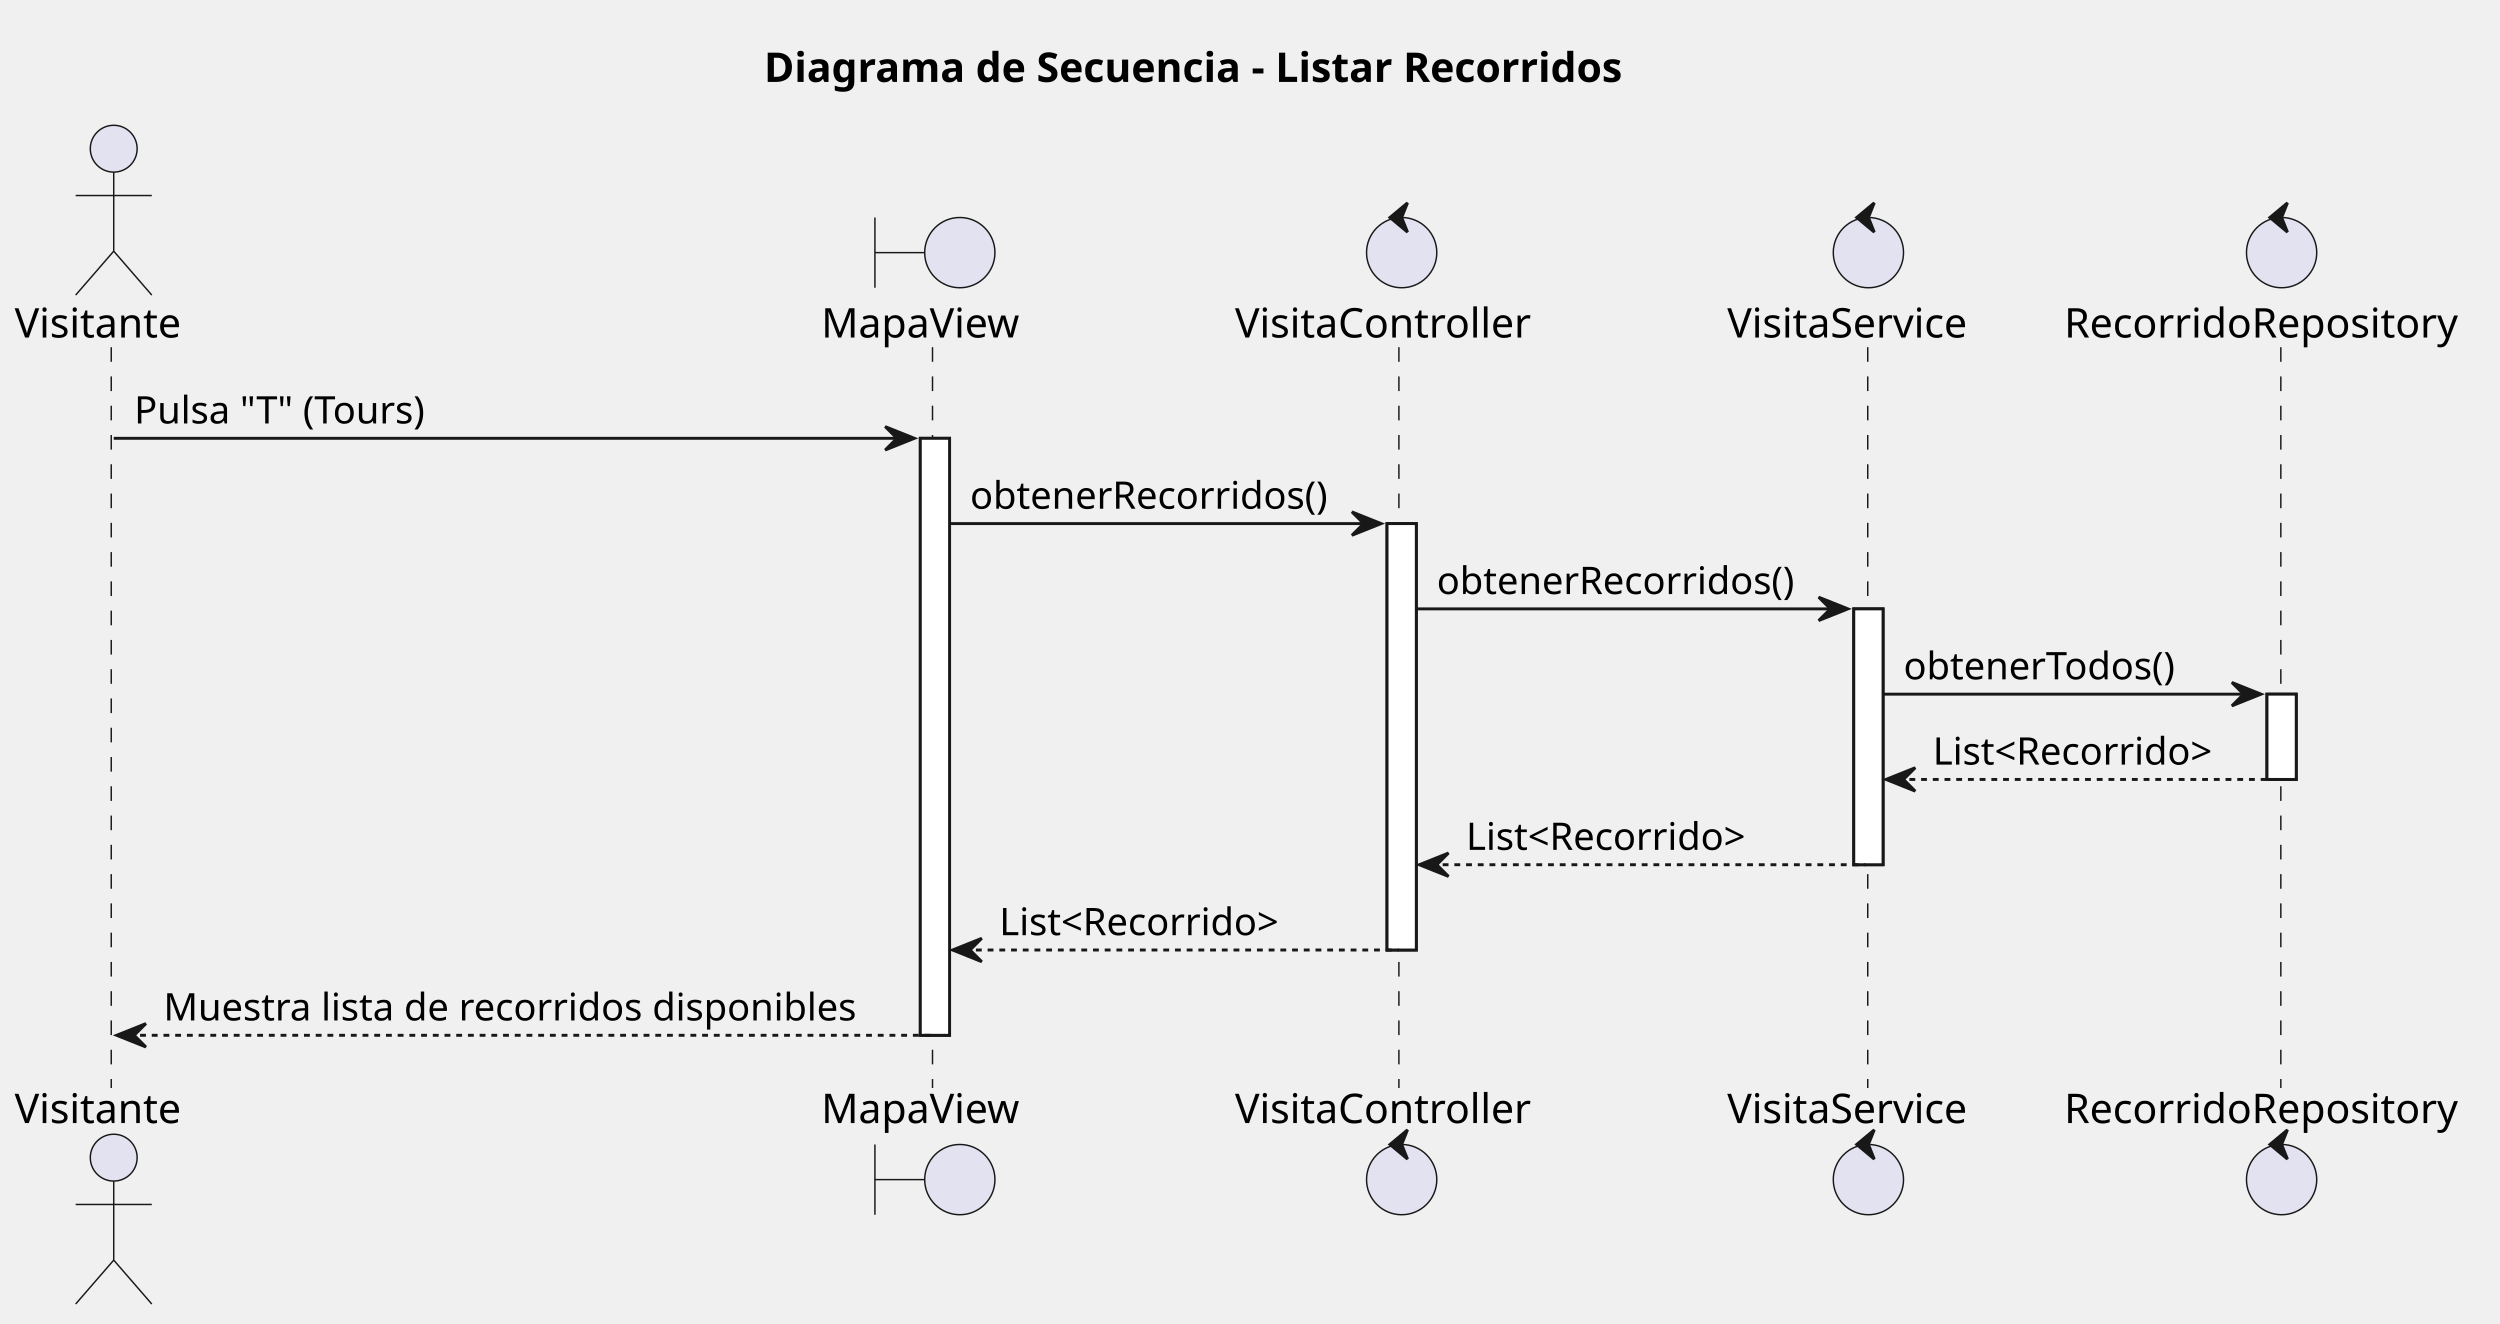
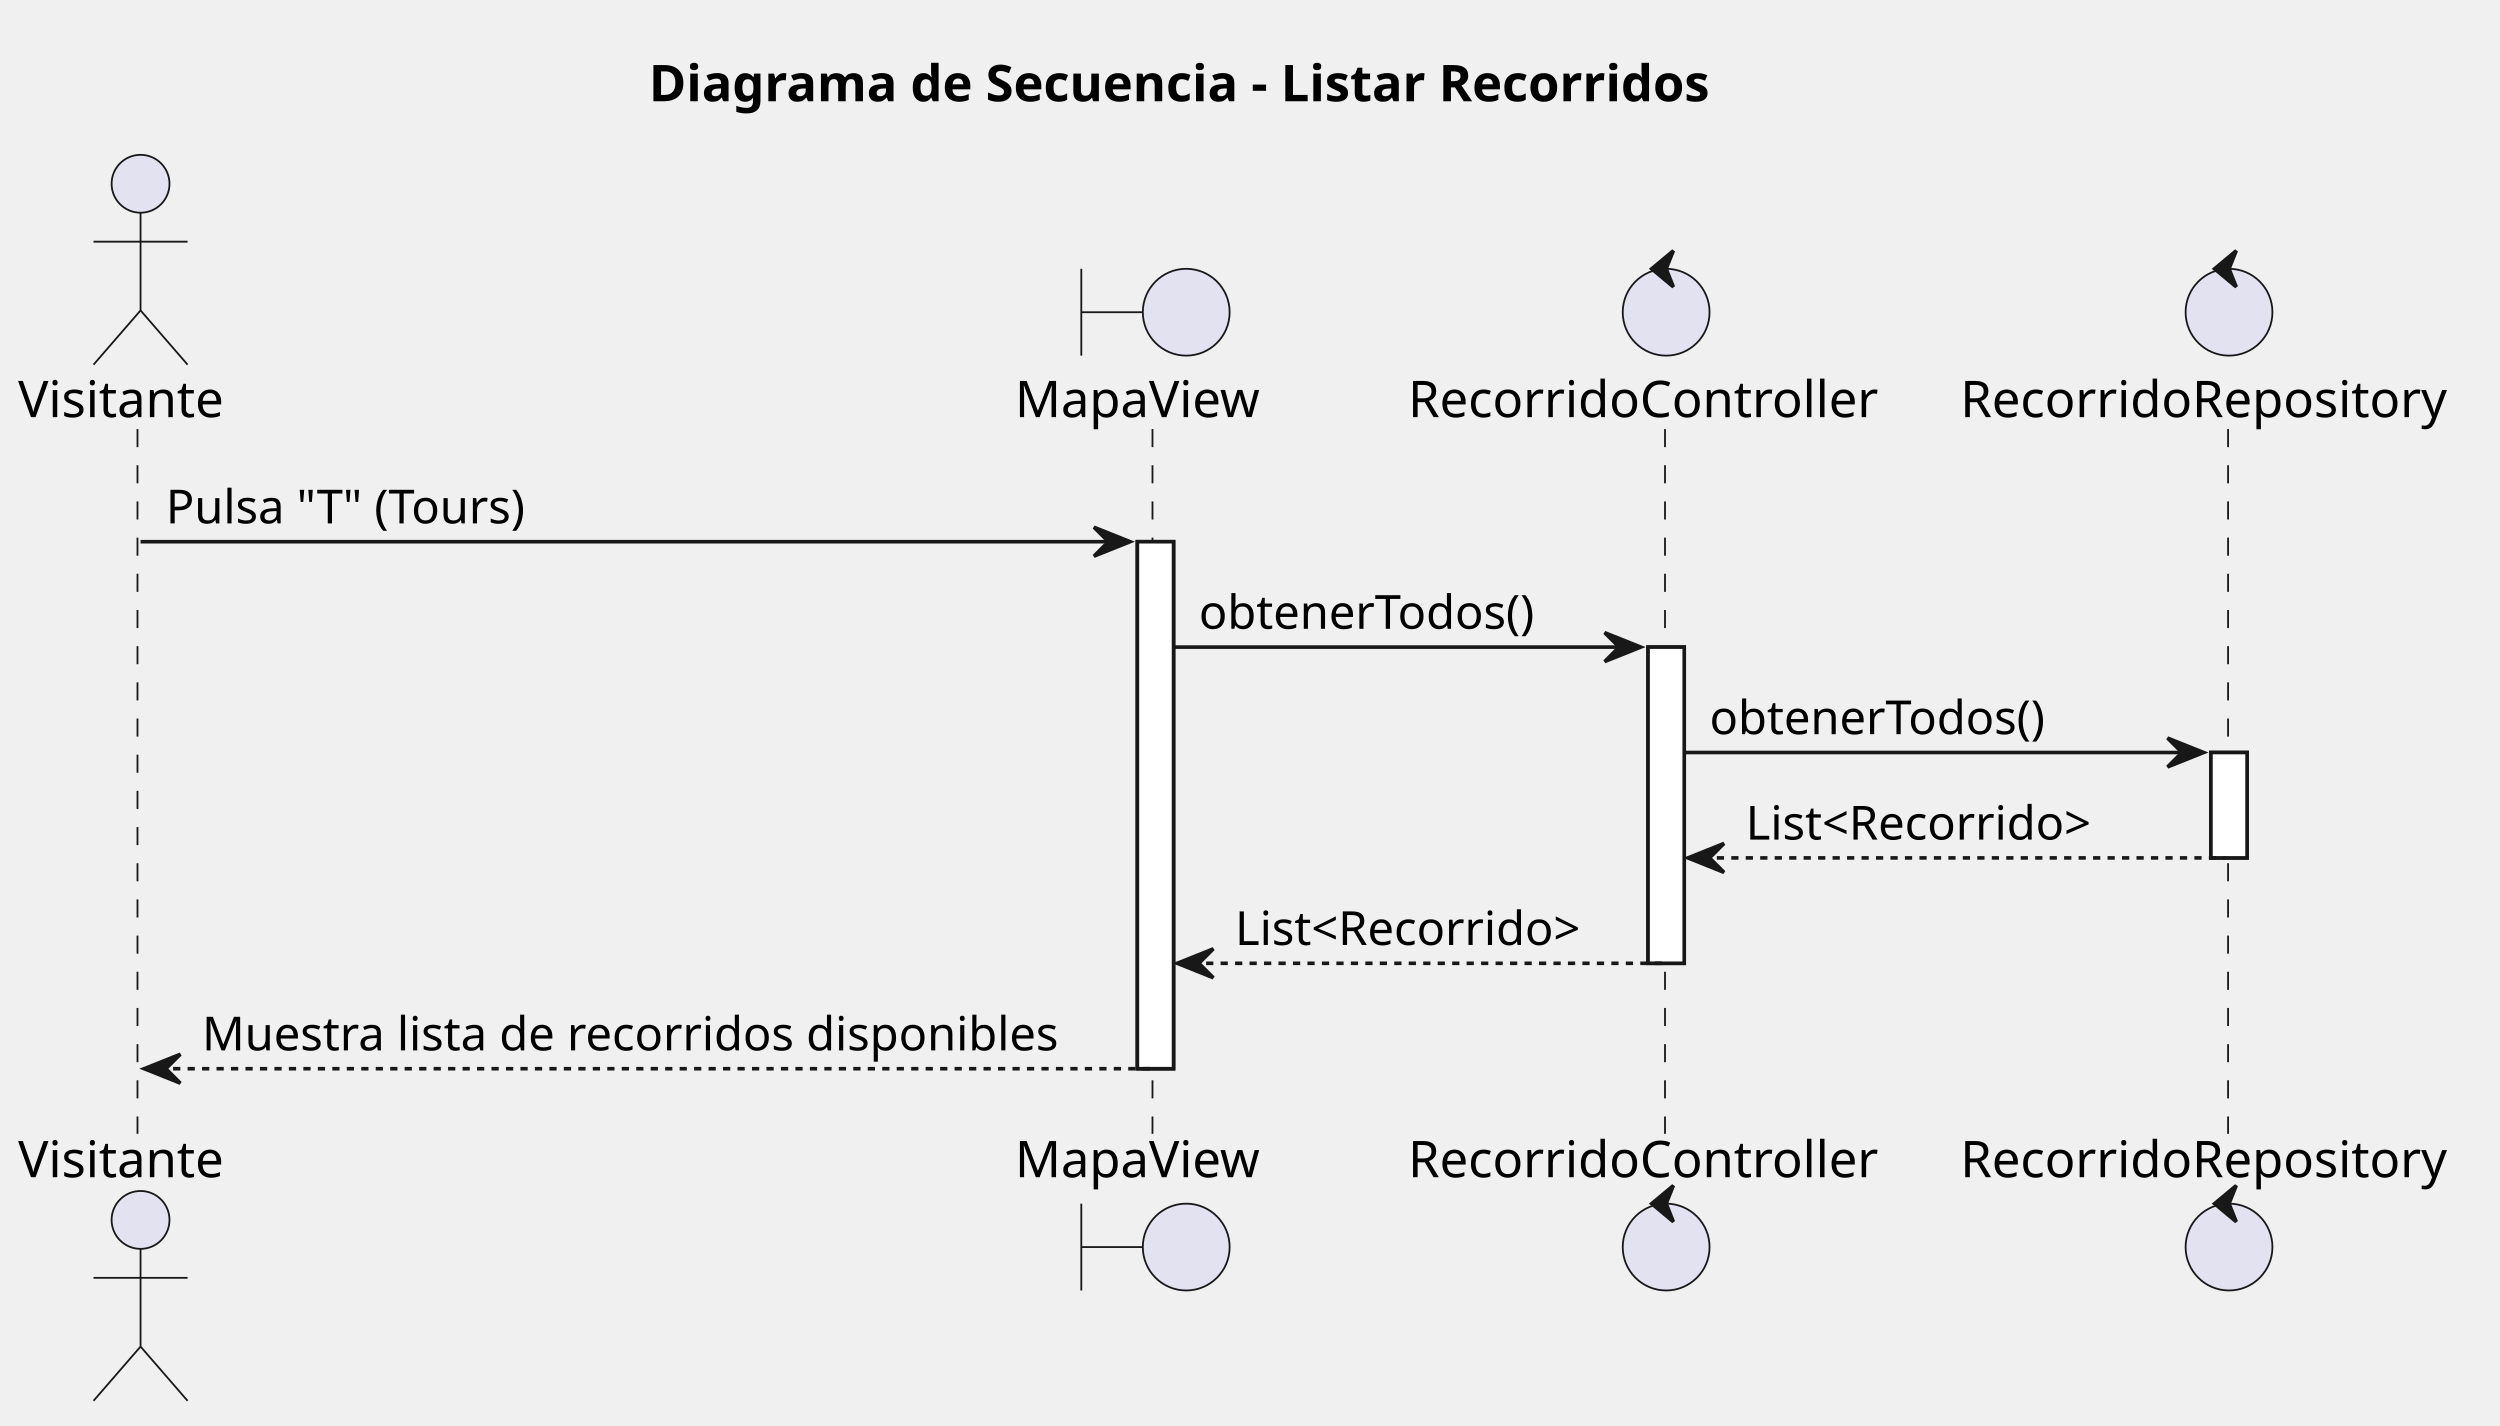
- <svg xmlns="http://www.w3.org/2000/svg" contentStyleType="text/css" data-diagram-type="SEQUENCE" height="452px" preserveAspectRatio="none" style="width:854px;height:452px;background:#FFFFFF;" version="1.1" viewBox="0 0 854 452" width="854px" zoomAndPan="magnify">
+ <svg xmlns="http://www.w3.org/2000/svg" contentStyleType="text/css" data-diagram-type="SEQUENCE" height="394px" preserveAspectRatio="none" style="width:691px;height:394px;background:#FFFFFF;" version="1.1" viewBox="0 0 691 394" width="691px" zoomAndPan="magnify">
  <defs />
  <g>
-     <text fill="#000000" font-family="sans-serif" font-size="14" font-weight="bold" lengthAdjust="spacing" textLength="335.692" x="260.985" y="27.995">Diagrama de Secuencia - Listar Recorridos</text>
+     <text fill="#000000" font-family="sans-serif" font-size="14" font-weight="bold" lengthAdjust="spacing" textLength="335.692" x="179.337" y="27.995">Diagrama de Secuencia - Listar Recorridos</text>
    <g>
-       <rect fill="#FFFFFF" height="203.93" style="stroke:#181818;stroke-width:1;" width="10" x="314.373" y="149.727" />
+       <rect fill="#FFFFFF" height="145.664" style="stroke:#181818;stroke-width:1;" width="10" x="314.373" y="149.727" />
    </g>
    <g>
-       <rect fill="#FFFFFF" height="145.664" style="stroke:#181818;stroke-width:1;" width="10" x="473.811" y="178.859" />
+       <rect fill="#FFFFFF" height="87.398" style="stroke:#181818;stroke-width:1;" width="10" x="455.522" y="178.859" />
    </g>
    <g>
-       <rect fill="#FFFFFF" height="87.398" style="stroke:#181818;stroke-width:1;" width="10" x="633.249" y="207.992" />
+       <rect fill="#FFFFFF" height="29.133" style="stroke:#181818;stroke-width:1;" width="10" x="611.101" y="207.992" />
    </g>
    <g>
-       <rect fill="#FFFFFF" height="29.133" style="stroke:#181818;stroke-width:1;" width="10" x="774.398" y="237.125" />
+       <rect fill="#000000" fill-opacity="0" height="194.797" width="8" x="34.847" y="118.594" />
+       <line style="stroke:#181818;stroke-width:0.5;stroke-dasharray:5,5;" x1="38" x2="38" y1="118.594" y2="313.391" />
    </g>
    <g>
-       <rect fill="#000000" fill-opacity="0" height="253.062" width="8" x="34.847" y="118.594" />
-       <line style="stroke:#181818;stroke-width:0.5;stroke-dasharray:5,5;" x1="38" x2="38" y1="118.594" y2="371.656" />
+       <rect fill="#000000" fill-opacity="0" height="194.797" width="8" x="315.373" y="118.594" />
+       <line style="stroke:#181818;stroke-width:0.5;stroke-dasharray:5,5;" x1="318.546" x2="318.546" y1="118.594" y2="313.391" />
    </g>
    <g>
-       <rect fill="#000000" fill-opacity="0" height="253.062" width="8" x="315.373" y="118.594" />
-       <line style="stroke:#181818;stroke-width:0.5;stroke-dasharray:5,5;" x1="318.546" x2="318.546" y1="118.594" y2="371.656" />
+       <rect fill="#000000" fill-opacity="0" height="194.797" width="8" x="456.522" y="118.594" />
+       <line style="stroke:#181818;stroke-width:0.5;stroke-dasharray:5,5;" x1="460.207" x2="460.207" y1="118.594" y2="313.391" />
    </g>
    <g>
-       <rect fill="#000000" fill-opacity="0" height="253.062" width="8" x="474.811" y="118.594" />
-       <line style="stroke:#181818;stroke-width:0.5;stroke-dasharray:5,5;" x1="477.865" x2="477.865" y1="118.594" y2="371.656" />
-     </g>
-     <g>
-       <rect fill="#000000" fill-opacity="0" height="253.062" width="8" x="634.249" y="118.594" />
-       <line style="stroke:#181818;stroke-width:0.5;stroke-dasharray:5,5;" x1="638.019" x2="638.019" y1="118.594" y2="371.656" />
-     </g>
-     <g>
-       <rect fill="#000000" fill-opacity="0" height="253.062" width="8" x="775.398" y="118.594" />
-       <line style="stroke:#181818;stroke-width:0.5;stroke-dasharray:5,5;" x1="779.133" x2="779.133" y1="118.594" y2="371.656" />
+       <rect fill="#000000" fill-opacity="0" height="194.797" width="8" x="612.101" y="118.594" />
+       <line style="stroke:#181818;stroke-width:0.5;stroke-dasharray:5,5;" x1="615.836" x2="615.836" y1="118.594" y2="313.391" />
    </g>
    <g class="participant participant-head" data-participant="visitor">
      <text fill="#000000" font-family="sans-serif" font-size="14" lengthAdjust="spacing" textLength="61.694" x="5" y="115.292">Visitante</text>
      <ellipse cx="38.847" cy="50.797" fill="#E2E2F0" rx="8" ry="8" style="stroke:#181818;stroke-width:0.5;" />
      <path d="M38.847,58.797 L38.847,85.797 M25.847,66.797 L51.847,66.797 M38.847,85.797 L25.847,100.797 M38.847,85.797 L51.847,100.797" fill="none" style="stroke:#181818;stroke-width:0.5;" />
    </g>
    <g class="participant participant-tail" data-participant="visitor">
-       <text fill="#000000" font-family="sans-serif" font-size="14" lengthAdjust="spacing" textLength="61.694" x="5" y="383.651">Visitante</text>
-       <ellipse cx="38.847" cy="395.453" fill="#E2E2F0" rx="8" ry="8" style="stroke:#181818;stroke-width:0.5;" />
-       <path d="M38.847,403.453 L38.847,430.453 M25.847,411.453 L51.847,411.453 M38.847,430.453 L25.847,445.453 M38.847,430.453 L51.847,445.453" fill="none" style="stroke:#181818;stroke-width:0.5;" />
+       <text fill="#000000" font-family="sans-serif" font-size="14" lengthAdjust="spacing" textLength="61.694" x="5" y="325.386">Visitante</text>
+       <ellipse cx="38.847" cy="337.188" fill="#E2E2F0" rx="8" ry="8" style="stroke:#181818;stroke-width:0.5;" />
+       <path d="M38.847,345.188 L38.847,372.188 M25.847,353.188 L51.847,353.188 M38.847,372.188 L25.847,387.188 M38.847,372.188 L51.847,387.188" fill="none" style="stroke:#181818;stroke-width:0.5;" />
    </g>
    <g class="participant participant-head" data-participant="view">
      <text fill="#000000" font-family="sans-serif" font-size="14" lengthAdjust="spacing" textLength="71.654" x="280.546" y="115.292">MapaView</text>
      <path d="M298.873,74.297 L298.873,98.297 M298.873,86.297 L315.873,86.297" fill="none" style="stroke:#181818;stroke-width:0.5;" />
      <ellipse cx="327.873" cy="86.297" fill="#E2E2F0" rx="12" ry="12" style="stroke:#181818;stroke-width:0.5;" />
    </g>
    <g class="participant participant-tail" data-participant="view">
-       <text fill="#000000" font-family="sans-serif" font-size="14" lengthAdjust="spacing" textLength="71.654" x="280.546" y="383.651">MapaView</text>
-       <path d="M298.873,390.953 L298.873,414.953 M298.873,402.953 L315.873,402.953" fill="none" style="stroke:#181818;stroke-width:0.5;" />
-       <ellipse cx="327.873" cy="402.953" fill="#E2E2F0" rx="12" ry="12" style="stroke:#181818;stroke-width:0.5;" />
+       <text fill="#000000" font-family="sans-serif" font-size="14" lengthAdjust="spacing" textLength="71.654" x="280.546" y="325.386">MapaView</text>
+       <path d="M298.873,332.688 L298.873,356.688 M298.873,344.688 L315.873,344.688" fill="none" style="stroke:#181818;stroke-width:0.5;" />
+       <ellipse cx="327.873" cy="344.688" fill="#E2E2F0" rx="12" ry="12" style="stroke:#181818;stroke-width:0.5;" />
    </g>
    <g class="participant participant-head" data-participant="controller">
-       <text fill="#000000" font-family="sans-serif" font-size="14" lengthAdjust="spacing" textLength="107.892" x="421.865" y="115.292">VisitaController</text>
-       <ellipse cx="478.811" cy="86.297" fill="#E2E2F0" rx="12" ry="12" style="stroke:#181818;stroke-width:0.5;" />
-       <polygon fill="#181818" points="474.811,74.297,480.811,69.297,478.811,74.297,480.811,79.297,474.811,74.297" style="stroke:#181818;stroke-width:1;" />
+       <text fill="#000000" font-family="sans-serif" font-size="14" lengthAdjust="spacing" textLength="136.63" x="389.207" y="115.292">RecorridoController</text>
+       <ellipse cx="460.522" cy="86.297" fill="#E2E2F0" rx="12" ry="12" style="stroke:#181818;stroke-width:0.5;" />
+       <polygon fill="#181818" points="456.522,74.297,462.522,69.297,460.522,74.297,462.522,79.297,456.522,74.297" style="stroke:#181818;stroke-width:1;" />
    </g>
    <g class="participant participant-tail" data-participant="controller">
-       <text fill="#000000" font-family="sans-serif" font-size="14" lengthAdjust="spacing" textLength="107.892" x="421.865" y="383.651">VisitaController</text>
-       <ellipse cx="478.811" cy="402.953" fill="#E2E2F0" rx="12" ry="12" style="stroke:#181818;stroke-width:0.5;" />
-       <polygon fill="#181818" points="474.811,390.953,480.811,385.953,478.811,390.953,480.811,395.953,474.811,390.953" style="stroke:#181818;stroke-width:1;" />
-     </g>
-     <g class="participant participant-head" data-participant="service">
-       <text fill="#000000" font-family="sans-serif" font-size="14" lengthAdjust="spacing" textLength="90.46" x="590.019" y="115.292">VisitaService</text>
-       <ellipse cx="638.249" cy="86.297" fill="#E2E2F0" rx="12" ry="12" style="stroke:#181818;stroke-width:0.5;" />
-       <polygon fill="#181818" points="634.249,74.297,640.249,69.297,638.249,74.297,640.249,79.297,634.249,74.297" style="stroke:#181818;stroke-width:1;" />
-     </g>
-     <g class="participant participant-tail" data-participant="service">
-       <text fill="#000000" font-family="sans-serif" font-size="14" lengthAdjust="spacing" textLength="90.46" x="590.019" y="383.651">VisitaService</text>
-       <ellipse cx="638.249" cy="402.953" fill="#E2E2F0" rx="12" ry="12" style="stroke:#181818;stroke-width:0.5;" />
-       <polygon fill="#181818" points="634.249,390.953,640.249,385.953,638.249,390.953,640.249,395.953,634.249,390.953" style="stroke:#181818;stroke-width:1;" />
+       <text fill="#000000" font-family="sans-serif" font-size="14" lengthAdjust="spacing" textLength="136.63" x="389.207" y="325.386">RecorridoController</text>
+       <ellipse cx="460.522" cy="344.688" fill="#E2E2F0" rx="12" ry="12" style="stroke:#181818;stroke-width:0.5;" />
+       <polygon fill="#181818" points="456.522,332.688,462.522,327.688,460.522,332.688,462.522,337.688,456.522,332.688" style="stroke:#181818;stroke-width:1;" />
    </g>
    <g class="participant participant-head" data-participant="repository">
-       <text fill="#000000" font-family="sans-serif" font-size="14" lengthAdjust="spacing" textLength="142.529" x="705.133" y="115.292">RecorridoRepository</text>
-       <ellipse cx="779.398" cy="86.297" fill="#E2E2F0" rx="12" ry="12" style="stroke:#181818;stroke-width:0.5;" />
-       <polygon fill="#181818" points="775.398,74.297,781.398,69.297,779.398,74.297,781.398,79.297,775.398,74.297" style="stroke:#181818;stroke-width:1;" />
+       <text fill="#000000" font-family="sans-serif" font-size="14" lengthAdjust="spacing" textLength="142.529" x="541.836" y="115.292">RecorridoRepository</text>
+       <ellipse cx="616.101" cy="86.297" fill="#E2E2F0" rx="12" ry="12" style="stroke:#181818;stroke-width:0.5;" />
+       <polygon fill="#181818" points="612.101,74.297,618.101,69.297,616.101,74.297,618.101,79.297,612.101,74.297" style="stroke:#181818;stroke-width:1;" />
    </g>
    <g class="participant participant-tail" data-participant="repository">
-       <text fill="#000000" font-family="sans-serif" font-size="14" lengthAdjust="spacing" textLength="142.529" x="705.133" y="383.651">RecorridoRepository</text>
-       <ellipse cx="779.398" cy="402.953" fill="#E2E2F0" rx="12" ry="12" style="stroke:#181818;stroke-width:0.5;" />
-       <polygon fill="#181818" points="775.398,390.953,781.398,385.953,779.398,390.953,781.398,395.953,775.398,390.953" style="stroke:#181818;stroke-width:1;" />
+       <text fill="#000000" font-family="sans-serif" font-size="14" lengthAdjust="spacing" textLength="142.529" x="541.836" y="325.386">RecorridoRepository</text>
+       <ellipse cx="616.101" cy="344.688" fill="#E2E2F0" rx="12" ry="12" style="stroke:#181818;stroke-width:0.5;" />
+       <polygon fill="#181818" points="612.101,332.688,618.101,327.688,616.101,332.688,618.101,337.688,612.101,332.688" style="stroke:#181818;stroke-width:1;" />
    </g>
    <g>
-       <rect fill="#FFFFFF" height="203.93" style="stroke:#181818;stroke-width:1;" width="10" x="314.373" y="149.727" />
+       <rect fill="#FFFFFF" height="145.664" style="stroke:#181818;stroke-width:1;" width="10" x="314.373" y="149.727" />
    </g>
    <g>
-       <rect fill="#FFFFFF" height="145.664" style="stroke:#181818;stroke-width:1;" width="10" x="473.811" y="178.859" />
+       <rect fill="#FFFFFF" height="87.398" style="stroke:#181818;stroke-width:1;" width="10" x="455.522" y="178.859" />
    </g>
    <g>
-       <rect fill="#FFFFFF" height="87.398" style="stroke:#181818;stroke-width:1;" width="10" x="633.249" y="207.992" />
-     </g>
-     <g>
-       <rect fill="#FFFFFF" height="29.133" style="stroke:#181818;stroke-width:1;" width="10" x="774.398" y="237.125" />
+       <rect fill="#FFFFFF" height="29.133" style="stroke:#181818;stroke-width:1;" width="10" x="611.101" y="207.992" />
    </g>
    <g class="message" data-participant-1="visitor" data-participant-2="view">
      <polygon fill="#181818" points="302.373,145.727,312.373,149.727,302.373,153.727,306.373,149.727" style="stroke:#181818;stroke-width:1;" />
      <line style="stroke:#181818;stroke-width:1;" x1="38.847" x2="308.373" y1="149.727" y2="149.727" />
      <text fill="#000000" font-family="sans-serif" font-size="13" lengthAdjust="spacing" textLength="108.989" x="45.847" y="144.661">Pulsa "T" (Tours)</text>
    </g>
    <g class="message" data-participant-1="view" data-participant-2="controller">
-       <polygon fill="#181818" points="461.811,174.859,471.811,178.859,461.811,182.859,465.811,178.859" style="stroke:#181818;stroke-width:1;" />
-       <line style="stroke:#181818;stroke-width:1;" x1="324.373" x2="467.811" y1="178.859" y2="178.859" />
-       <text fill="#000000" font-family="sans-serif" font-size="13" lengthAdjust="spacing" textLength="130.438" x="331.373" y="173.793">obtenerRecorridos()</text>
+       <polygon fill="#181818" points="443.522,174.859,453.522,178.859,443.522,182.859,447.522,178.859" style="stroke:#181818;stroke-width:1;" />
+       <line style="stroke:#181818;stroke-width:1;" x1="324.373" x2="449.522" y1="178.859" y2="178.859" />
+       <text fill="#000000" font-family="sans-serif" font-size="13" lengthAdjust="spacing" textLength="99.899" x="331.373" y="173.793">obtenerTodos()</text>
    </g>
-     <g class="message" data-participant-1="controller" data-participant-2="service">
-       <polygon fill="#181818" points="621.249,203.992,631.249,207.992,621.249,211.992,625.249,207.992" style="stroke:#181818;stroke-width:1;" />
-       <line style="stroke:#181818;stroke-width:1;" x1="483.811" x2="627.249" y1="207.992" y2="207.992" />
-       <text fill="#000000" font-family="sans-serif" font-size="13" lengthAdjust="spacing" textLength="130.438" x="490.811" y="202.926">obtenerRecorridos()</text>
+     <g class="message" data-participant-1="controller" data-participant-2="repository">
+       <polygon fill="#181818" points="599.101,203.992,609.101,207.992,599.101,211.992,603.101,207.992" style="stroke:#181818;stroke-width:1;" />
+       <line style="stroke:#181818;stroke-width:1;" x1="465.522" x2="605.101" y1="207.992" y2="207.992" />
+       <text fill="#000000" font-family="sans-serif" font-size="13" lengthAdjust="spacing" textLength="99.899" x="472.522" y="202.926">obtenerTodos()</text>
    </g>
-     <g class="message" data-participant-1="service" data-participant-2="repository">
-       <polygon fill="#181818" points="762.398,233.125,772.398,237.125,762.398,241.125,766.398,237.125" style="stroke:#181818;stroke-width:1;" />
-       <line style="stroke:#181818;stroke-width:1;" x1="643.249" x2="768.398" y1="237.125" y2="237.125" />
-       <text fill="#000000" font-family="sans-serif" font-size="13" lengthAdjust="spacing" textLength="99.899" x="650.249" y="232.059">obtenerTodos()</text>
-     </g>
-     <g class="message" data-participant-1="repository" data-participant-2="service">
-       <polygon fill="#181818" points="654.249,262.258,644.249,266.258,654.249,270.258,650.249,266.258" style="stroke:#181818;stroke-width:1;" />
-       <line style="stroke:#181818;stroke-width:1;stroke-dasharray:2,2;" x1="648.249" x2="778.398" y1="266.258" y2="266.258" />
-       <text fill="#000000" font-family="sans-serif" font-size="13" lengthAdjust="spacing" textLength="107.148" x="660.249" y="261.192">List&lt;Recorrido&gt;</text>
-     </g>
-     <g class="message" data-participant-1="service" data-participant-2="controller">
-       <polygon fill="#181818" points="494.811,291.391,484.811,295.391,494.811,299.391,490.811,295.391" style="stroke:#181818;stroke-width:1;" />
-       <line style="stroke:#181818;stroke-width:1;stroke-dasharray:2,2;" x1="488.811" x2="637.249" y1="295.391" y2="295.391" />
-       <text fill="#000000" font-family="sans-serif" font-size="13" lengthAdjust="spacing" textLength="107.148" x="500.811" y="290.325">List&lt;Recorrido&gt;</text>
+     <g class="message" data-participant-1="repository" data-participant-2="controller">
+       <polygon fill="#181818" points="476.522,233.125,466.522,237.125,476.522,241.125,472.522,237.125" style="stroke:#181818;stroke-width:1;" />
+       <line style="stroke:#181818;stroke-width:1;stroke-dasharray:2,2;" x1="470.522" x2="615.101" y1="237.125" y2="237.125" />
+       <text fill="#000000" font-family="sans-serif" font-size="13" lengthAdjust="spacing" textLength="107.148" x="482.522" y="232.059">List&lt;Recorrido&gt;</text>
    </g>
    <g class="message" data-participant-1="controller" data-participant-2="view">
-       <polygon fill="#181818" points="335.373,320.523,325.373,324.523,335.373,328.523,331.373,324.523" style="stroke:#181818;stroke-width:1;" />
-       <line style="stroke:#181818;stroke-width:1;stroke-dasharray:2,2;" x1="329.373" x2="477.811" y1="324.523" y2="324.523" />
-       <text fill="#000000" font-family="sans-serif" font-size="13" lengthAdjust="spacing" textLength="107.148" x="341.373" y="319.457">List&lt;Recorrido&gt;</text>
+       <polygon fill="#181818" points="335.373,262.258,325.373,266.258,335.373,270.258,331.373,266.258" style="stroke:#181818;stroke-width:1;" />
+       <line style="stroke:#181818;stroke-width:1;stroke-dasharray:2,2;" x1="329.373" x2="459.522" y1="266.258" y2="266.258" />
+       <text fill="#000000" font-family="sans-serif" font-size="13" lengthAdjust="spacing" textLength="107.148" x="341.373" y="261.192">List&lt;Recorrido&gt;</text>
    </g>
    <g class="message" data-participant-1="view" data-participant-2="visitor">
-       <polygon fill="#181818" points="49.847,349.656,39.847,353.656,49.847,357.656,45.847,353.656" style="stroke:#181818;stroke-width:1;" />
-       <line style="stroke:#181818;stroke-width:1;stroke-dasharray:2,2;" x1="43.847" x2="318.373" y1="353.656" y2="353.656" />
-       <text fill="#000000" font-family="sans-serif" font-size="13" lengthAdjust="spacing" textLength="251.526" x="55.847" y="348.59">Muestra lista de recorridos disponibles</text>
+       <polygon fill="#181818" points="49.847,291.391,39.847,295.391,49.847,299.391,45.847,295.391" style="stroke:#181818;stroke-width:1;" />
+       <line style="stroke:#181818;stroke-width:1;stroke-dasharray:2,2;" x1="43.847" x2="318.373" y1="295.391" y2="295.391" />
+       <text fill="#000000" font-family="sans-serif" font-size="13" lengthAdjust="spacing" textLength="251.526" x="55.847" y="290.325">Muestra lista de recorridos disponibles</text>
    </g>
  </g>
</svg>
